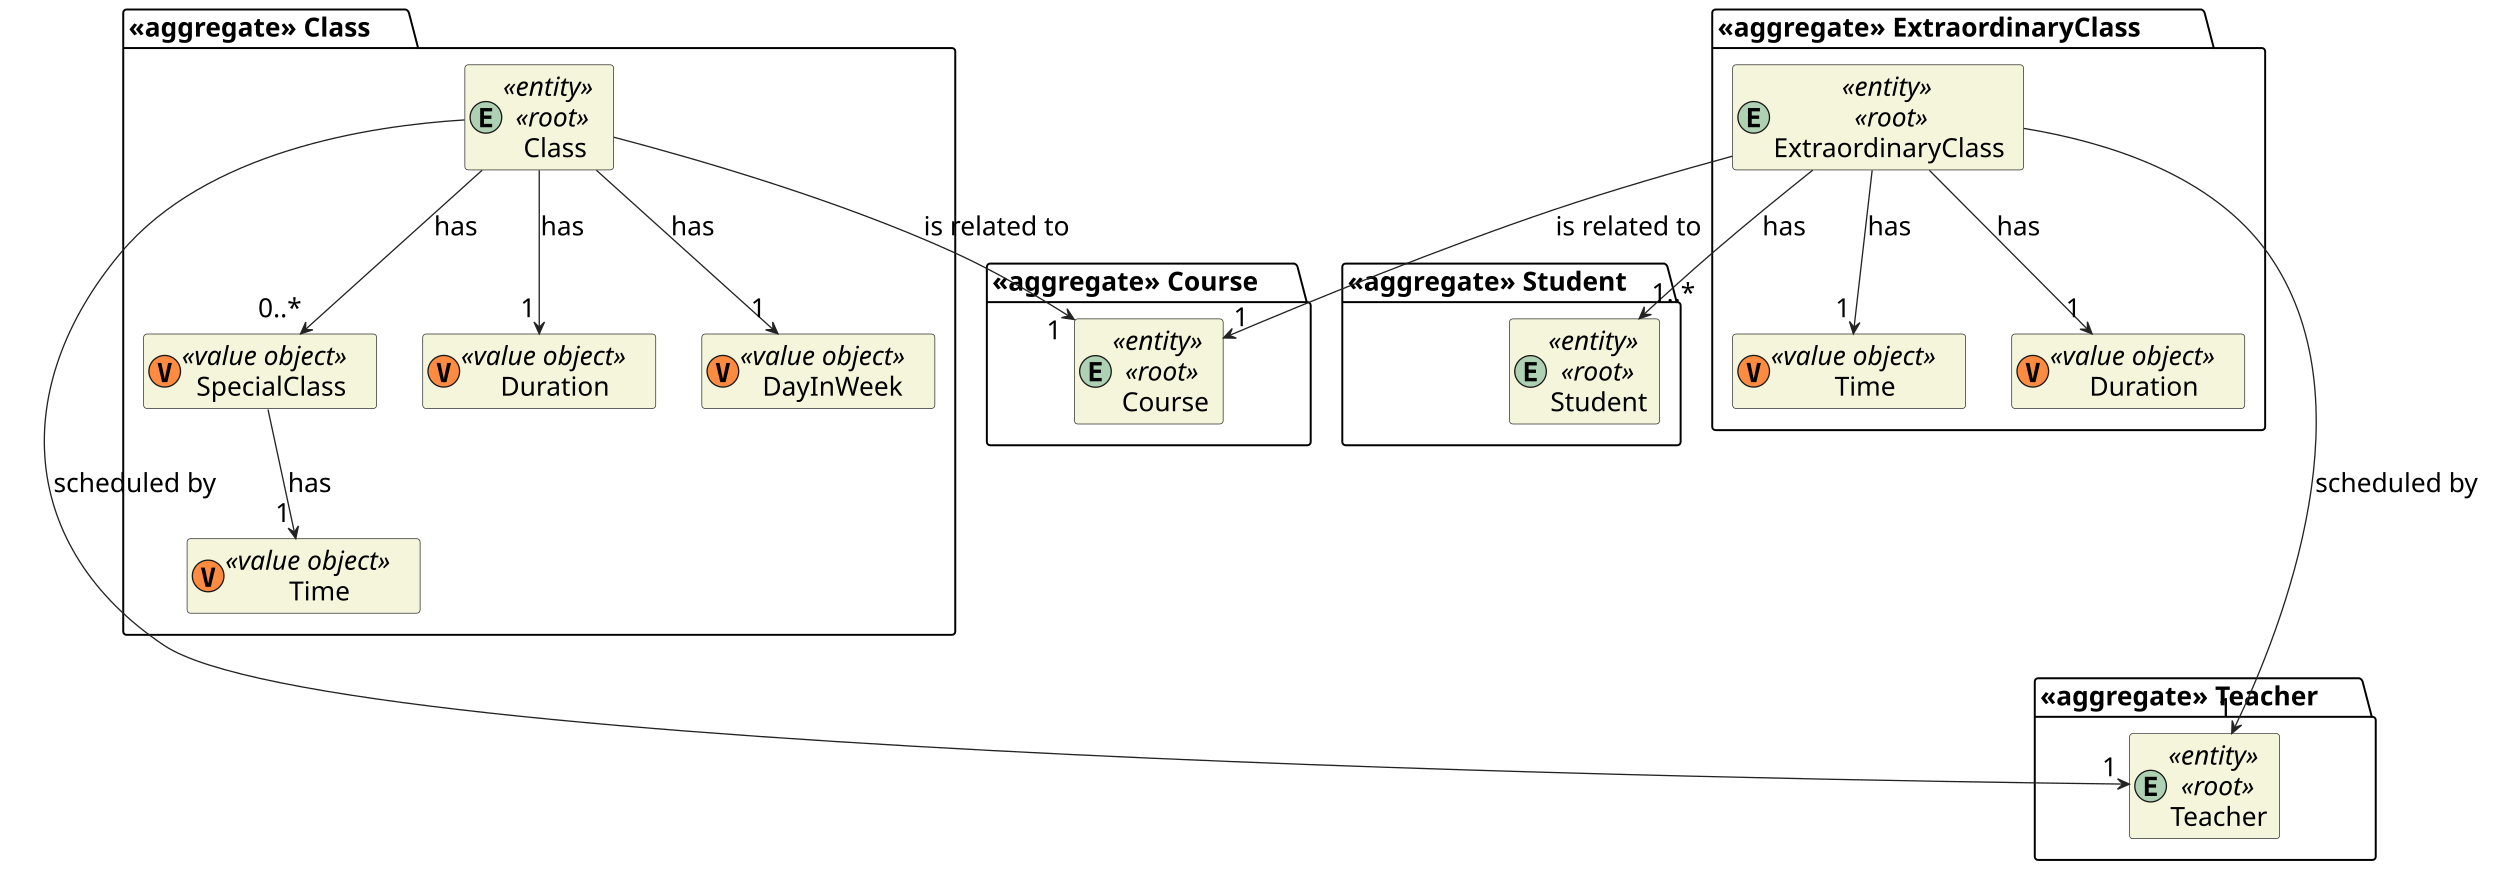
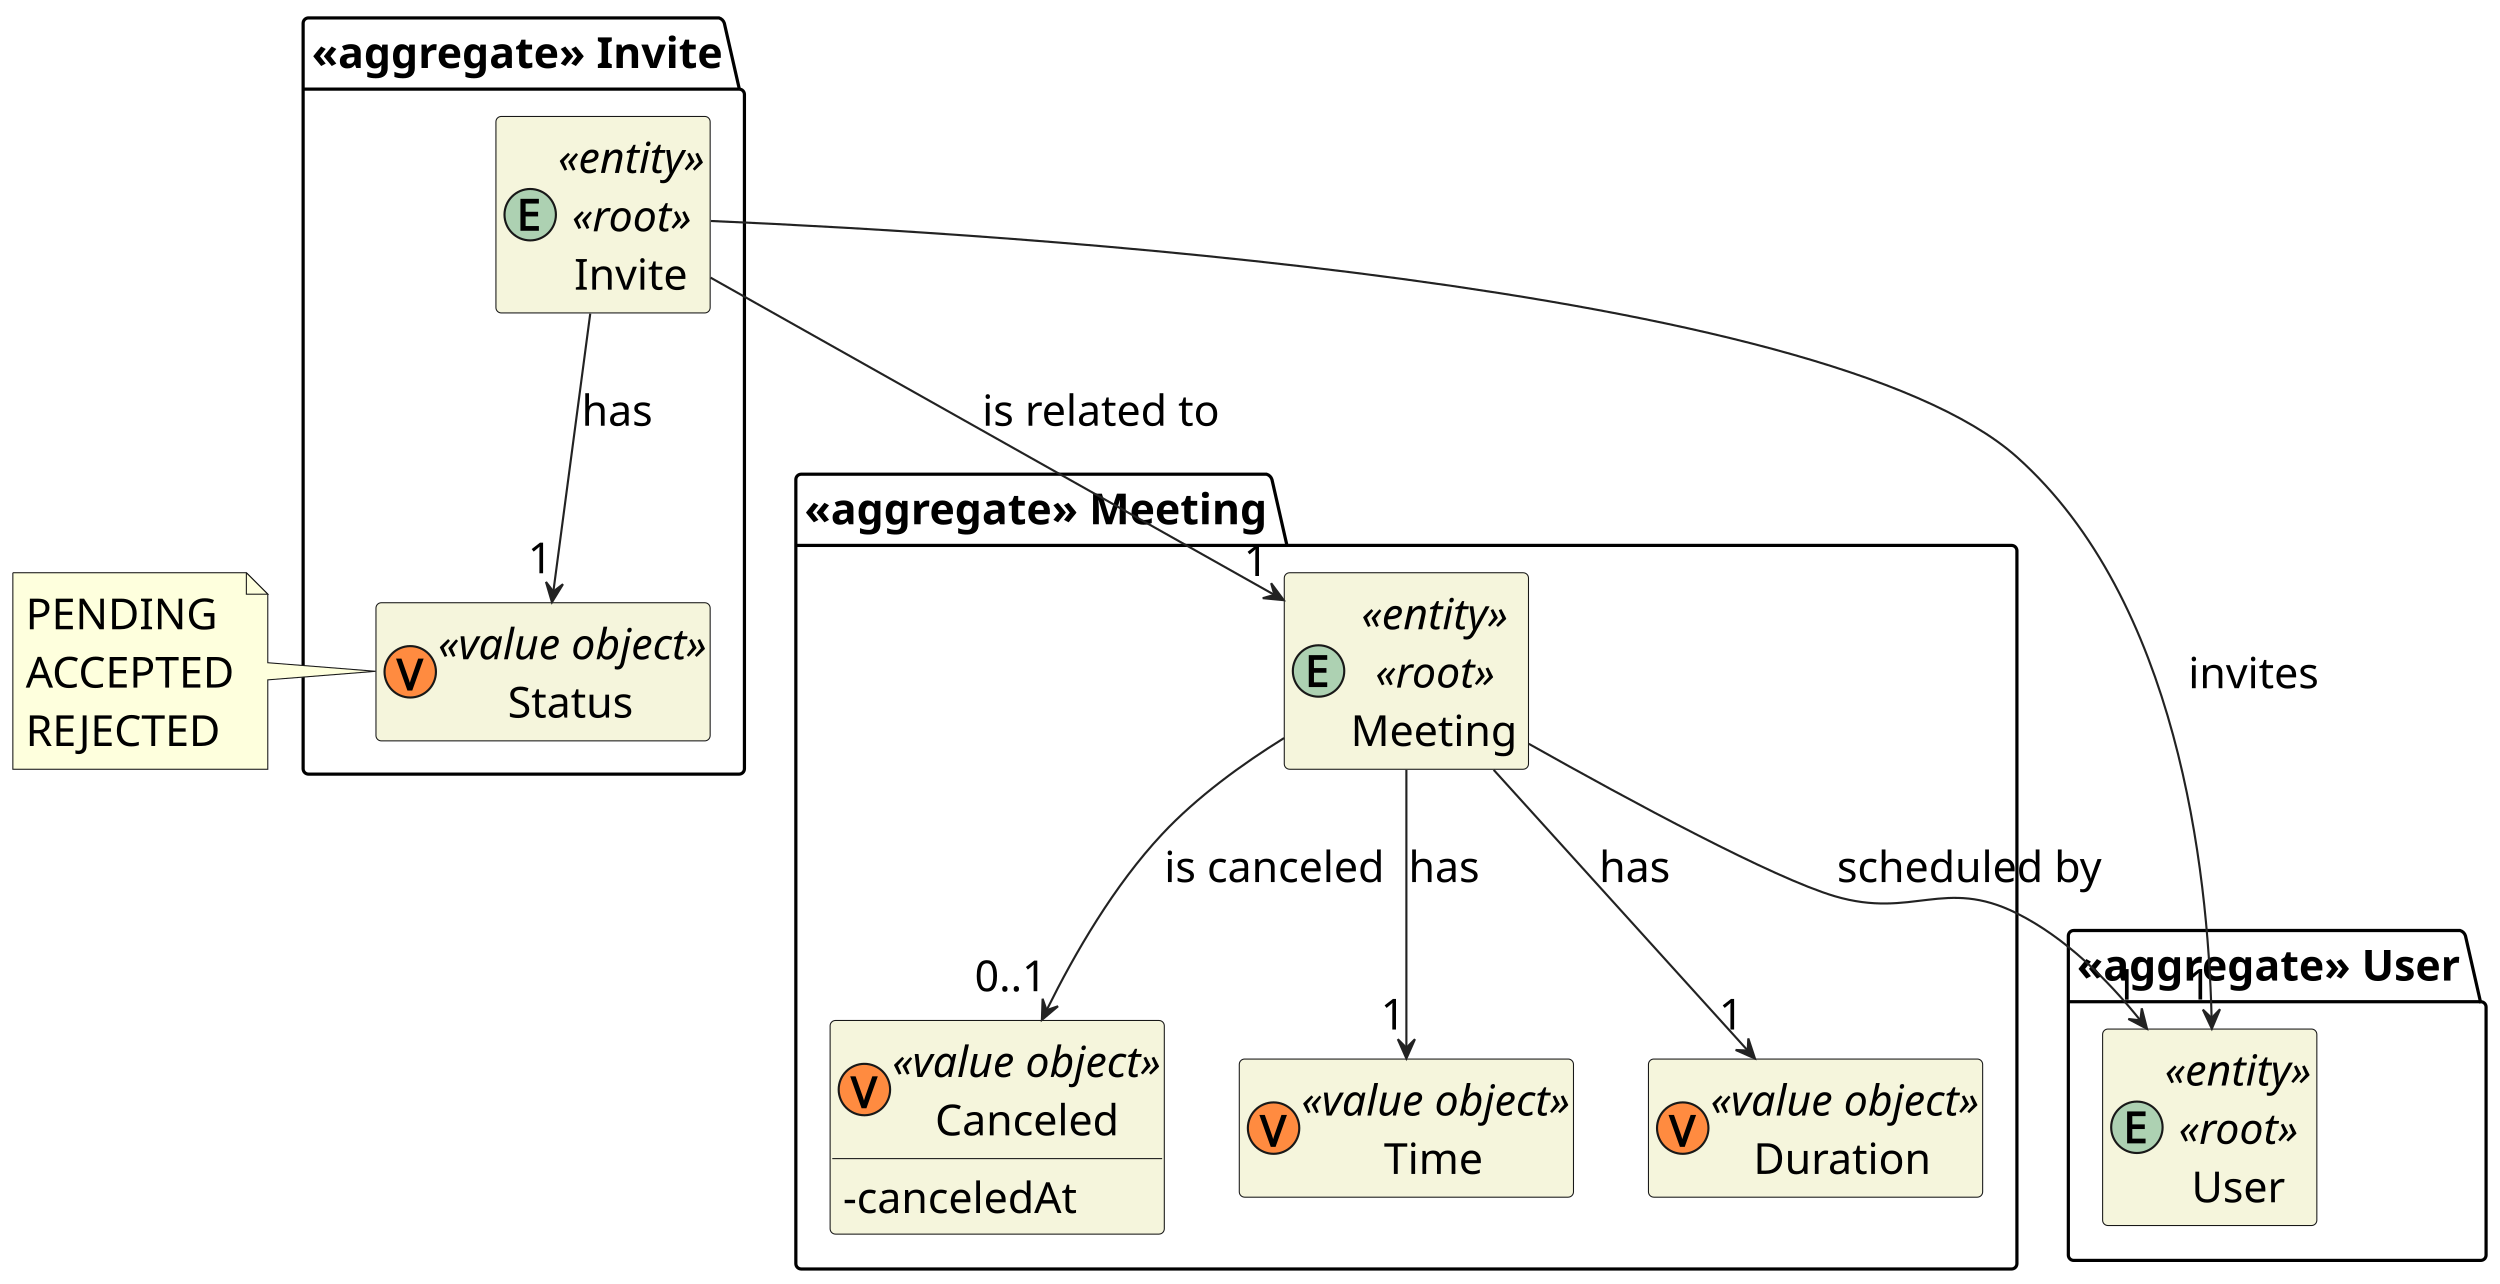
- <svg xmlns="http://www.w3.org/2000/svg" contentStyleType="text/css" height="660px" preserveAspectRatio="none" style="width:1899px;height:660px;background:#FFFFFF;" version="1.1" viewBox="0 0 1899 660" width="1899px" zoomAndPan="magnify">
+ <svg xmlns="http://www.w3.org/2000/svg" contentStyleType="text/css" height="599px" preserveAspectRatio="none" style="width:1167px;height:599px;background:#FFFFFF;" version="1.1" viewBox="0 0 1167 599" width="1167px" zoomAndPan="magnify">
  <defs />
  <g>
-     <g id="cluster_&lt;&lt;aggregate&gt;&gt; Class">
-       <path d="M96.11,7.217 L308.11,7.217 A3.75,3.75 0 0 1 310.61,9.717 L317.61,36.498 L723.11,36.498 A2.5,2.5 0 0 1 725.61,38.998 L725.61,479.717 A2.5,2.5 0 0 1 723.11,482.217 L96.11,482.217 A2.5,2.5 0 0 1 93.61,479.717 L93.61,9.717 A2.5,2.5 0 0 1 96.11,7.217 " fill="none" style="stroke:#000000;stroke-width:1.5;" />
-       <line style="stroke:#000000;stroke-width:1.5;" x1="93.61" x2="317.61" y1="36.498" y2="36.498" />
-       <text fill="#000000" font-family="sans-serif" font-size="20" font-weight="bold" lengthAdjust="spacing" textLength="211" x="97.61" y="27.781">«aggregate» Class</text>
+     <g id="cluster_&lt;&lt;aggregate&gt;&gt; Meeting">
+       <path d="M374,221.36 L591.25,221.36 A3.75,3.75 0 0 1 593.75,223.86 L600.75,254.6 L939,254.6 A2.5,2.5 0 0 1 941.5,257.1 L941.5,589.86 A2.5,2.5 0 0 1 939,592.36 L374,592.36 A2.5,2.5 0 0 1 371.5,589.86 L371.5,223.86 A2.5,2.5 0 0 1 374,221.36 " fill="none" style="stroke:#000000;stroke-width:1.5;" />
+       <line style="stroke:#000000;stroke-width:1.5;" x1="371.5" x2="600.75" y1="254.6" y2="254.6" />
+       <text fill="#000000" font-family="sans-serif" font-size="20" font-weight="bold" lengthAdjust="spacing" textLength="216.25" x="375.5" y="244.74">«aggregate» Meeting</text>
    </g>
-     <g id="cluster_&lt;&lt;aggregate&gt;&gt; ExtraordinaryClass">
-       <path d="M1303.11,7.217 L1672.11,7.217 A3.75,3.75 0 0 1 1674.61,9.717 L1681.61,36.498 L1718.11,36.498 A2.5,2.5 0 0 1 1720.61,38.998 L1720.61,324.217 A2.5,2.5 0 0 1 1718.11,326.717 L1303.11,326.717 A2.5,2.5 0 0 1 1300.61,324.217 L1300.61,9.717 A2.5,2.5 0 0 1 1303.11,7.217 " fill="none" style="stroke:#000000;stroke-width:1.5;" />
-       <line style="stroke:#000000;stroke-width:1.5;" x1="1300.61" x2="1681.61" y1="36.498" y2="36.498" />
-       <text fill="#000000" font-family="sans-serif" font-size="20" font-weight="bold" lengthAdjust="spacing" textLength="368" x="1304.61" y="27.781">«aggregate» ExtraordinaryClass</text>
+     <g id="cluster_&lt;&lt;aggregate&gt;&gt; Invite">
+       <path d="M144,8.36 L335.625,8.36 A3.75,3.75 0 0 1 338.125,10.86 L345.125,41.6 L345,41.6 A2.5,2.5 0 0 1 347.5,44.1 L347.5,358.86 A2.5,2.5 0 0 1 345,361.36 L144,361.36 A2.5,2.5 0 0 1 141.5,358.86 L141.5,10.86 A2.5,2.5 0 0 1 144,8.36 " fill="none" style="stroke:#000000;stroke-width:1.5;" />
+       <line style="stroke:#000000;stroke-width:1.5;" x1="141.5" x2="345.125" y1="41.6" y2="41.6" />
+       <text fill="#000000" font-family="sans-serif" font-size="20" font-weight="bold" lengthAdjust="spacing" textLength="190.625" x="145.5" y="31.74">«aggregate» Invite</text>
    </g>
-     <g id="cluster_&lt;&lt;aggregate&gt;&gt; Course">
-       <path d="M752.11,200.217 L983.11,200.217 A3.75,3.75 0 0 1 985.61,202.717 L992.61,229.498 L993.11,229.498 A2.5,2.5 0 0 1 995.61,231.998 L995.61,335.717 A2.5,2.5 0 0 1 993.11,338.217 L752.11,338.217 A2.5,2.5 0 0 1 749.61,335.717 L749.61,202.717 A2.5,2.5 0 0 1 752.11,200.217 " fill="none" style="stroke:#000000;stroke-width:1.5;" />
-       <line style="stroke:#000000;stroke-width:1.5;" x1="749.61" x2="992.61" y1="229.498" y2="229.498" />
-       <text fill="#000000" font-family="sans-serif" font-size="20" font-weight="bold" lengthAdjust="spacing" textLength="230" x="753.61" y="220.781">«aggregate» Course</text>
+     <g id="cluster_&lt;&lt;aggregate&gt;&gt; User">
+       <path d="M968,434.36 L1148.375,434.36 A3.75,3.75 0 0 1 1150.875,436.86 L1157.875,467.6 L1158,467.6 A2.5,2.5 0 0 1 1160.5,470.1 L1160.5,585.86 A2.5,2.5 0 0 1 1158,588.36 L968,588.36 A2.5,2.5 0 0 1 965.5,585.86 L965.5,436.86 A2.5,2.5 0 0 1 968,434.36 " fill="none" style="stroke:#000000;stroke-width:1.5;" />
+       <line style="stroke:#000000;stroke-width:1.5;" x1="965.5" x2="1157.875" y1="467.6" y2="467.6" />
+       <text fill="#000000" font-family="sans-serif" font-size="20" font-weight="bold" lengthAdjust="spacing" textLength="179.375" x="969.5" y="457.74">«aggregate» User</text>
    </g>
-     <g id="cluster_&lt;&lt;aggregate&gt;&gt; Teacher">
-       <path d="M1548.11,515.217 L1792.11,515.217 A3.75,3.75 0 0 1 1794.61,517.717 L1801.61,544.498 L1802.11,544.498 A2.5,2.5 0 0 1 1804.61,546.998 L1804.61,650.717 A2.5,2.5 0 0 1 1802.11,653.217 L1548.11,653.217 A2.5,2.5 0 0 1 1545.61,650.717 L1545.61,517.717 A2.5,2.5 0 0 1 1548.11,515.217 " fill="none" style="stroke:#000000;stroke-width:1.5;" />
-       <line style="stroke:#000000;stroke-width:1.5;" x1="1545.61" x2="1801.61" y1="544.498" y2="544.498" />
-       <text fill="#000000" font-family="sans-serif" font-size="20" font-weight="bold" lengthAdjust="spacing" textLength="243" x="1549.61" y="535.781">«aggregate» Teacher</text>
+     <g id="elem_Meeting">
+       <rect codeLine="21" fill="#F5F5DC" height="91.72" id="Meeting" rx="2.5" ry="2.5" style="stroke:#181818;stroke-width:0.5;" width="114" x="599.5" y="267.36" />
+       <ellipse cx="615.5" cy="313.22" fill="#ADD1B2" rx="12" ry="12" style="stroke:#181818;stroke-width:1.0;" />
+       <path d="M619.547,320.72 L610.938,320.72 L610.938,305.814 L619.547,305.814 L619.547,308.017 L613.359,308.017 L613.359,311.861 L619.188,311.861 L619.188,314.033 L613.359,314.033 L613.359,318.517 L619.547,318.517 L619.547,320.72 Z " fill="#000000" />
+       <text fill="#000000" font-family="sans-serif" font-size="20" font-style="italic" lengthAdjust="spacing" textLength="70" x="635.5" y="293.74">«entity»</text>
+       <text fill="#000000" font-family="sans-serif" font-size="20" font-style="italic" lengthAdjust="spacing" textLength="57" x="642" y="320.98">«root»</text>
+       <text fill="#000000" font-family="sans-serif" font-size="20" lengthAdjust="spacing" textLength="80" x="630.5" y="348.22">Meeting</text>
    </g>
-     <g id="cluster_&lt;&lt;aggregate&gt;&gt; Student">
-       <path d="M1022.11,200.217 L1264.11,200.217 A3.75,3.75 0 0 1 1266.61,202.717 L1273.61,229.498 L1274.11,229.498 A2.5,2.5 0 0 1 1276.61,231.998 L1276.61,335.717 A2.5,2.5 0 0 1 1274.11,338.217 L1022.11,338.217 A2.5,2.5 0 0 1 1019.61,335.717 L1019.61,202.717 A2.5,2.5 0 0 1 1022.11,200.217 " fill="none" style="stroke:#000000;stroke-width:1.5;" />
-       <line style="stroke:#000000;stroke-width:1.5;" x1="1019.61" x2="1273.61" y1="229.498" y2="229.498" />
-       <text fill="#000000" font-family="sans-serif" font-size="20" font-weight="bold" lengthAdjust="spacing" textLength="241" x="1023.61" y="220.781">«aggregate» Student</text>
+     <g id="elem_Canceled">
+       <rect codeLine="17" fill="#F5F5DC" height="99.72" id="Canceled" rx="2.5" ry="2.5" style="stroke:#181818;stroke-width:0.5;" width="156" x="387.5" y="476.36" />
+       <ellipse cx="403.5" cy="508.6" fill="#FF8B40" rx="12" ry="12" style="stroke:#181818;stroke-width:1.0;" />
+       <path d="M409.75,502.444 L404.438,517.35 L402.188,517.35 L396.875,502.444 L399.406,502.444 L402.703,511.803 Q402.922,512.397 403.078,512.944 Q403.25,513.491 403.375,513.991 Q403.516,514.475 403.312,514.522 Q403.094,514.491 403.234,513.975 Q403.375,513.459 403.547,512.928 Q403.719,512.381 403.922,511.772 L407.188,502.444 L409.75,502.444 Z " fill="#000000" />
+       <text fill="#000000" font-family="sans-serif" font-size="20" font-style="italic" lengthAdjust="spacing" textLength="126" x="416.5" y="502.74">«value object»</text>
+       <text fill="#000000" font-family="sans-serif" font-size="20" lengthAdjust="spacing" textLength="86" x="436.5" y="529.98">Canceled</text>
+       <line style="stroke:#181818;stroke-width:0.5;" x1="388.5" x2="542.5" y1="540.84" y2="540.84" />
+       <text fill="#000000" font-family="sans-serif" font-size="20" lengthAdjust="spacing" textLength="111" x="393.5" y="566.22">-canceledAt</text>
    </g>
-     <g id="elem_Class">
-       <rect codeLine="23" fill="#F5F5DC" height="79.844" id="Class" rx="2.5" ry="2.5" style="stroke:#181818;stroke-width:0.5;" width="113" x="353.11" y="49.217" />
-       <ellipse cx="369.11" cy="89.139" fill="#ADD1B2" rx="12" ry="12" style="stroke:#181818;stroke-width:1.0;" />
-       <path d="M373.829,96.639 L364.751,96.639 L364.751,82.061 L373.829,82.061 L373.829,84.592 L367.626,84.592 L367.626,87.748 L373.251,87.748 L373.251,90.279 L367.626,90.279 L367.626,94.092 L373.829,94.092 L373.829,96.639 Z " fill="#000000" />
-       <text fill="#000000" font-family="sans-serif" font-size="20" font-style="italic" lengthAdjust="spacing" textLength="83" x="382.11" y="72.781">«entity»</text>
-       <text fill="#000000" font-family="sans-serif" font-size="20" font-style="italic" lengthAdjust="spacing" textLength="64" x="391.61" y="96.062">«root»</text>
-       <text fill="#000000" font-family="sans-serif" font-size="20" lengthAdjust="spacing" textLength="52" x="397.61" y="119.344">Class</text>
-     </g>
-     <g id="elem_SpecialClass">
-       <rect codeLine="18" fill="#F5F5DC" height="56.562" id="SpecialClass" rx="2.5" ry="2.5" style="stroke:#181818;stroke-width:0.5;" width="177" x="109.11" y="253.717" />
-       <ellipse cx="125.11" cy="281.998" fill="#FF8B40" rx="12" ry="12" style="stroke:#181818;stroke-width:1.0;" />
-       <path d="M125.126,287.842 L127.688,275.67 L130.594,275.67 L127.126,290.248 L123.141,290.248 L119.672,275.67 L122.563,275.67 L125.126,287.842 Z " fill="#000000" />
-       <text fill="#000000" font-family="sans-serif" font-size="20" font-style="italic" lengthAdjust="spacing" textLength="147" x="138.11" y="277.281">«value object»</text>
-       <text fill="#000000" font-family="sans-serif" font-size="20" lengthAdjust="spacing" textLength="125" x="149.11" y="300.562">SpecialClass</text>
+     <g id="elem_Time">
+       <rect codeLine="13" fill="#F5F5DC" height="64.48" id="Time" rx="2.5" ry="2.5" style="stroke:#181818;stroke-width:0.5;" width="156" x="578.5" y="494.36" />
+       <ellipse cx="594.5" cy="526.6" fill="#FF8B40" rx="12" ry="12" style="stroke:#181818;stroke-width:1.0;" />
+       <path d="M600.75,520.444 L595.438,535.35 L593.188,535.35 L587.875,520.444 L590.406,520.444 L593.703,529.803 Q593.922,530.397 594.078,530.944 Q594.25,531.491 594.375,531.991 Q594.516,532.475 594.312,532.522 Q594.094,532.491 594.234,531.975 Q594.375,531.459 594.547,530.928 Q594.719,530.381 594.922,529.772 L598.188,520.444 L600.75,520.444 Z " fill="#000000" />
+       <text fill="#000000" font-family="sans-serif" font-size="20" font-style="italic" lengthAdjust="spacing" textLength="126" x="607.5" y="520.74">«value object»</text>
+       <text fill="#000000" font-family="sans-serif" font-size="20" lengthAdjust="spacing" textLength="49" x="646" y="547.98">Time</text>
    </g>
    <g id="elem_Duration">
-       <rect codeLine="20" fill="#F5F5DC" height="56.562" id="Duration" rx="2.5" ry="2.5" style="stroke:#181818;stroke-width:0.5;" width="177" x="321.11" y="253.717" />
-       <ellipse cx="337.11" cy="281.998" fill="#FF8B40" rx="12" ry="12" style="stroke:#181818;stroke-width:1.0;" />
-       <path d="M337.126,287.842 L339.688,275.67 L342.594,275.67 L339.126,290.248 L335.141,290.248 L331.673,275.67 L334.563,275.67 L337.126,287.842 Z " fill="#000000" />
-       <text fill="#000000" font-family="sans-serif" font-size="20" font-style="italic" lengthAdjust="spacing" textLength="147" x="350.11" y="277.281">«value object»</text>
-       <text fill="#000000" font-family="sans-serif" font-size="20" lengthAdjust="spacing" textLength="87" x="380.11" y="300.562">Duration</text>
+       <rect codeLine="14" fill="#F5F5DC" height="64.48" id="Duration" rx="2.5" ry="2.5" style="stroke:#181818;stroke-width:0.5;" width="156" x="769.5" y="494.36" />
+       <ellipse cx="785.5" cy="526.6" fill="#FF8B40" rx="12" ry="12" style="stroke:#181818;stroke-width:1.0;" />
+       <path d="M791.75,520.444 L786.438,535.35 L784.188,535.35 L778.875,520.444 L781.406,520.444 L784.703,529.803 Q784.922,530.397 785.078,530.944 Q785.25,531.491 785.375,531.991 Q785.516,532.475 785.312,532.522 Q785.094,532.491 785.234,531.975 Q785.375,531.459 785.547,530.928 Q785.719,530.381 785.922,529.772 L789.188,520.444 L791.75,520.444 Z " fill="#000000" />
+       <text fill="#000000" font-family="sans-serif" font-size="20" font-style="italic" lengthAdjust="spacing" textLength="126" x="798.5" y="520.74">«value object»</text>
+       <text fill="#000000" font-family="sans-serif" font-size="20" lengthAdjust="spacing" textLength="86" x="818.5" y="547.98">Duration</text>
    </g>
-     <g id="elem_DayInWeek">
-       <rect codeLine="21" fill="#F5F5DC" height="56.562" id="DayInWeek" rx="2.5" ry="2.5" style="stroke:#181818;stroke-width:0.5;" width="177" x="533.11" y="253.717" />
-       <ellipse cx="549.11" cy="281.998" fill="#FF8B40" rx="12" ry="12" style="stroke:#181818;stroke-width:1.0;" />
-       <path d="M549.126,287.842 L551.688,275.67 L554.594,275.67 L551.126,290.248 L547.141,290.248 L543.673,275.67 L546.563,275.67 L549.126,287.842 Z " fill="#000000" />
-       <text fill="#000000" font-family="sans-serif" font-size="20" font-style="italic" lengthAdjust="spacing" textLength="147" x="562.11" y="277.281">«value object»</text>
-       <text fill="#000000" font-family="sans-serif" font-size="20" lengthAdjust="spacing" textLength="113" x="579.11" y="300.562">DayInWeek</text>
+     <g id="elem_Invite">
+       <rect codeLine="39" fill="#F5F5DC" height="91.72" id="Invite" rx="2.5" ry="2.5" style="stroke:#181818;stroke-width:0.5;" width="100" x="231.5" y="54.36" />
+       <ellipse cx="247.5" cy="100.22" fill="#ADD1B2" rx="12" ry="12" style="stroke:#181818;stroke-width:1.0;" />
+       <path d="M251.547,107.72 L242.938,107.72 L242.938,92.814 L251.547,92.814 L251.547,95.017 L245.359,95.017 L245.359,98.861 L251.188,98.861 L251.188,101.032 L245.359,101.032 L245.359,105.517 L251.547,105.517 L251.547,107.72 Z " fill="#000000" />
+       <text fill="#000000" font-family="sans-serif" font-size="20" font-style="italic" lengthAdjust="spacing" textLength="70" x="260.5" y="80.74">«entity»</text>
+       <text fill="#000000" font-family="sans-serif" font-size="20" font-style="italic" lengthAdjust="spacing" textLength="57" x="267" y="107.98">«root»</text>
+       <text fill="#000000" font-family="sans-serif" font-size="20" lengthAdjust="spacing" textLength="55" x="268" y="135.22">Invite</text>
    </g>
-     <g id="elem_Time">
-       <rect codeLine="19" fill="#F5F5DC" height="56.562" id="Time" rx="2.5" ry="2.5" style="stroke:#181818;stroke-width:0.5;" width="177" x="142.11" y="409.217" />
-       <ellipse cx="158.11" cy="437.498" fill="#FF8B40" rx="12" ry="12" style="stroke:#181818;stroke-width:1.0;" />
-       <path d="M158.126,443.342 L160.688,431.17 L163.594,431.17 L160.126,445.748 L156.141,445.748 L152.673,431.17 L155.563,431.17 L158.126,443.342 Z " fill="#000000" />
-       <text fill="#000000" font-family="sans-serif" font-size="20" font-style="italic" lengthAdjust="spacing" textLength="147" x="171.11" y="432.781">«value object»</text>
-       <text fill="#000000" font-family="sans-serif" font-size="20" lengthAdjust="spacing" textLength="50" x="219.61" y="456.062">Time</text>
+     <g id="elem_Status">
+       <rect codeLine="31" fill="#F5F5DC" height="64.48" id="Status" rx="2.5" ry="2.5" style="stroke:#181818;stroke-width:0.5;" width="156" x="175.5" y="281.36" />
+       <ellipse cx="191.5" cy="313.6" fill="#FF8B40" rx="12" ry="12" style="stroke:#181818;stroke-width:1.0;" />
+       <path d="M197.75,307.444 L192.438,322.35 L190.188,322.35 L184.875,307.444 L187.406,307.444 L190.703,316.803 Q190.922,317.397 191.078,317.944 Q191.25,318.491 191.375,318.991 Q191.516,319.475 191.312,319.522 Q191.094,319.491 191.234,318.975 Q191.375,318.459 191.547,317.928 Q191.719,317.381 191.922,316.772 L195.188,307.444 L197.75,307.444 Z " fill="#000000" />
+       <text fill="#000000" font-family="sans-serif" font-size="20" font-style="italic" lengthAdjust="spacing" textLength="126" x="204.5" y="307.74">«value object»</text>
+       <text fill="#000000" font-family="sans-serif" font-size="20" lengthAdjust="spacing" textLength="61" x="237" y="334.98">Status</text>
    </g>
-     <g id="elem_ExtraordinaryClass">
-       <rect codeLine="36" fill="#F5F5DC" height="79.844" id="ExtraordinaryClass" rx="2.5" ry="2.5" style="stroke:#181818;stroke-width:0.5;" width="221" x="1316.11" y="49.217" />
-       <ellipse cx="1332.11" cy="89.139" fill="#ADD1B2" rx="12" ry="12" style="stroke:#181818;stroke-width:1.0;" />
-       <path d="M1336.829,96.639 L1327.751,96.639 L1327.751,82.061 L1336.829,82.061 L1336.829,84.592 L1330.626,84.592 L1330.626,87.748 L1336.251,87.748 L1336.251,90.279 L1330.626,90.279 L1330.626,94.092 L1336.829,94.092 L1336.829,96.639 Z " fill="#000000" />
-       <text fill="#000000" font-family="sans-serif" font-size="20" font-style="italic" lengthAdjust="spacing" textLength="83" x="1399.11" y="72.781">«entity»</text>
-       <text fill="#000000" font-family="sans-serif" font-size="20" font-style="italic" lengthAdjust="spacing" textLength="64" x="1408.61" y="96.062">«root»</text>
-       <text fill="#000000" font-family="sans-serif" font-size="20" lengthAdjust="spacing" textLength="187" x="1347.11" y="119.344">ExtraordinaryClass</text>
+     <g id="elem_User">
+       <rect codeLine="47" fill="#F5F5DC" height="91.72" id="User" rx="2.5" ry="2.5" style="stroke:#181818;stroke-width:0.5;" width="100" x="981.5" y="480.36" />
+       <ellipse cx="997.5" cy="526.22" fill="#ADD1B2" rx="12" ry="12" style="stroke:#181818;stroke-width:1.0;" />
+       <path d="M1001.547,533.72 L992.938,533.72 L992.938,518.814 L1001.547,518.814 L1001.547,521.017 L995.359,521.017 L995.359,524.861 L1001.188,524.861 L1001.188,527.033 L995.359,527.033 L995.359,531.517 L1001.547,531.517 L1001.547,533.72 Z " fill="#000000" />
+       <text fill="#000000" font-family="sans-serif" font-size="20" font-style="italic" lengthAdjust="spacing" textLength="70" x="1010.5" y="506.74">«entity»</text>
+       <text fill="#000000" font-family="sans-serif" font-size="20" font-style="italic" lengthAdjust="spacing" textLength="57" x="1017" y="533.98">«root»</text>
+       <text fill="#000000" font-family="sans-serif" font-size="20" lengthAdjust="spacing" textLength="45" x="1023" y="561.22">User</text>
    </g>
-     <g id="elem_Time‎">
-       <rect codeLine="33" fill="#F5F5DC" height="56.562" id="Time‎" rx="2.5" ry="2.5" style="stroke:#181818;stroke-width:0.5;" width="177" x="1316.11" y="253.717" />
-       <ellipse cx="1332.11" cy="281.998" fill="#FF8B40" rx="12" ry="12" style="stroke:#181818;stroke-width:1.0;" />
-       <path d="M1332.126,287.842 L1334.688,275.67 L1337.594,275.67 L1334.126,290.248 L1330.141,290.248 L1326.672,275.67 L1329.563,275.67 L1332.126,287.842 Z " fill="#000000" />
-       <text fill="#000000" font-family="sans-serif" font-size="20" font-style="italic" lengthAdjust="spacing" textLength="147" x="1345.11" y="277.281">«value object»</text>
-       <text fill="#000000" font-family="sans-serif" font-size="20" lengthAdjust="spacing" textLength="50" x="1393.61" y="300.562">Time‎</text>
+     <g id="elem_GMN10">
+       <path d="M6,267.36 L6,359.08 A0,0 0 0 0 6,359.08 L125,359.08 A0,0 0 0 0 125,359.08 L125,317.36 L175.41,313.36 L125,309.36 L125,277.36 L115,267.36 L6,267.36 A0,0 0 0 0 6,267.36 " fill="#FEFFDD" style="stroke:#181818;stroke-width:0.5;" />
+       <path d="M115,267.36 L115,277.36 L125,277.36 L115,267.36 " fill="#FEFFDD" style="stroke:#181818;stroke-width:0.5;" />
+       <text fill="#000000" font-family="sans-serif" font-size="20" lengthAdjust="spacing" textLength="90" x="12" y="293.74">PENDING</text>
+       <text fill="#000000" font-family="sans-serif" font-size="20" lengthAdjust="spacing" textLength="98" x="12" y="320.98">ACCEPTED</text>
+       <text fill="#000000" font-family="sans-serif" font-size="20" lengthAdjust="spacing" textLength="90" x="12" y="348.22">REJECTED</text>
    </g>
-     <g id="elem_Duration‎">
-       <rect codeLine="34" fill="#F5F5DC" height="56.562" id="Duration‎" rx="2.5" ry="2.5" style="stroke:#181818;stroke-width:0.5;" width="177" x="1528.11" y="253.717" />
-       <ellipse cx="1544.11" cy="281.998" fill="#FF8B40" rx="12" ry="12" style="stroke:#181818;stroke-width:1.0;" />
-       <path d="M1544.126,287.842 L1546.688,275.67 L1549.594,275.67 L1546.126,290.248 L1542.141,290.248 L1538.672,275.67 L1541.563,275.67 L1544.126,287.842 Z " fill="#000000" />
-       <text fill="#000000" font-family="sans-serif" font-size="20" font-style="italic" lengthAdjust="spacing" textLength="147" x="1557.11" y="277.281">«value object»</text>
-       <text fill="#000000" font-family="sans-serif" font-size="20" lengthAdjust="spacing" textLength="87" x="1587.11" y="300.562">Duration‎</text>
+     <g id="link_Invite_User">
+       <path codeLine="51" d="M331.9,103.16 C470.17,109.12 851.14,132.65 941.5,213.36 C1016.39,280.25 1030.64,405.09 1032.37,474.86 " fill="none" id="Invite-to-User" style="stroke:#222222;stroke-width:1.0;" />
+       <polygon fill="#222222" points="1032.48,480.2,1036.299,471.122,1032.38,475.201,1028.301,471.282,1032.48,480.2" style="stroke:#222222;stroke-width:1.0;" />
+       <text fill="#000000" font-family="sans-serif" font-size="20" lengthAdjust="spacing" textLength="64" x="1021.5" y="321.24">invites</text>
+       <text fill="#000000" font-family="sans-serif" font-size="20" lengthAdjust="spacing" textLength="11" x="1020.873" y="466.598">1</text>
    </g>
-     <g id="elem_Course">
-       <rect codeLine="43" fill="#F5F5DC" height="79.844" id="Course" rx="2.5" ry="2.5" style="stroke:#181818;stroke-width:0.5;" width="113" x="816.11" y="242.217" />
-       <ellipse cx="832.11" cy="282.139" fill="#ADD1B2" rx="12" ry="12" style="stroke:#181818;stroke-width:1.0;" />
-       <path d="M836.829,289.639 L827.751,289.639 L827.751,275.06 L836.829,275.06 L836.829,277.592 L830.626,277.592 L830.626,280.748 L836.251,280.748 L836.251,283.279 L830.626,283.279 L830.626,287.092 L836.829,287.092 L836.829,289.639 Z " fill="#000000" />
-       <text fill="#000000" font-family="sans-serif" font-size="20" font-style="italic" lengthAdjust="spacing" textLength="83" x="845.11" y="265.781">«entity»</text>
-       <text fill="#000000" font-family="sans-serif" font-size="20" font-style="italic" lengthAdjust="spacing" textLength="64" x="854.61" y="289.062">«root»</text>
-       <text fill="#000000" font-family="sans-serif" font-size="20" lengthAdjust="spacing" textLength="69" x="852.11" y="312.344">Course</text>
+     <g id="link_Invite_Meeting">
+       <path codeLine="52" d="M331.69,129.6 C399.65,167.84 520.89,236.05 594.47,277.46 " fill="none" id="Invite-to-Meeting" style="stroke:#222222;stroke-width:1.0;" />
+       <polygon fill="#222222" points="599.25,280.15,593.375,272.245,594.895,277.694,589.446,279.213,599.25,280.15" style="stroke:#222222;stroke-width:1.0;" />
+       <text fill="#000000" font-family="sans-serif" font-size="20" lengthAdjust="spacing" textLength="115" x="458.5" y="198.74">is related to</text>
+       <text fill="#000000" font-family="sans-serif" font-size="20" lengthAdjust="spacing" textLength="11" x="580.602" y="268.869">1</text>
    </g>
-     <g id="elem_Teacher">
-       <rect codeLine="50" fill="#F5F5DC" height="79.844" id="Teacher" rx="2.5" ry="2.5" style="stroke:#181818;stroke-width:0.5;" width="114" x="1617.61" y="557.217" />
-       <ellipse cx="1633.61" cy="597.139" fill="#ADD1B2" rx="12" ry="12" style="stroke:#181818;stroke-width:1.0;" />
-       <path d="M1638.329,604.639 L1629.251,604.639 L1629.251,590.061 L1638.329,590.061 L1638.329,592.592 L1632.126,592.592 L1632.126,595.748 L1637.751,595.748 L1637.751,598.279 L1632.126,598.279 L1632.126,602.092 L1638.329,602.092 L1638.329,604.639 Z " fill="#000000" />
-       <text fill="#000000" font-family="sans-serif" font-size="20" font-style="italic" lengthAdjust="spacing" textLength="83" x="1647.11" y="580.781">«entity»</text>
-       <text fill="#000000" font-family="sans-serif" font-size="20" font-style="italic" lengthAdjust="spacing" textLength="64" x="1656.61" y="604.062">«root»</text>
-       <text fill="#000000" font-family="sans-serif" font-size="20" lengthAdjust="spacing" textLength="80" x="1648.61" y="627.344">Teacher</text>
+     <g id="link_Invite_Status">
+       <path codeLine="53" d="M275.53,146.37 C270.4,185.01 263.1,240.01 258.33,275.94 " fill="none" id="Invite-to-Status" style="stroke:#222222;stroke-width:1.0;" />
+       <polygon fill="#222222" points="257.65,281.1,262.798,272.704,258.307,276.143,254.867,271.652,257.65,281.1" style="stroke:#222222;stroke-width:1.0;" />
+       <text fill="#000000" font-family="sans-serif" font-size="20" lengthAdjust="spacing" textLength="34" x="271.5" y="198.74">has</text>
+       <text fill="#000000" font-family="sans-serif" font-size="20" lengthAdjust="spacing" textLength="11" x="246.418" y="267.594">1</text>
    </g>
-     <g id="elem_Student">
-       <rect codeLine="57" fill="#F5F5DC" height="79.844" id="Student" rx="2.5" ry="2.5" style="stroke:#181818;stroke-width:0.5;" width="114" x="1146.61" y="242.217" />
-       <ellipse cx="1162.61" cy="282.139" fill="#ADD1B2" rx="12" ry="12" style="stroke:#181818;stroke-width:1.0;" />
-       <path d="M1167.329,289.639 L1158.251,289.639 L1158.251,275.06 L1167.329,275.06 L1167.329,277.592 L1161.126,277.592 L1161.126,280.748 L1166.751,280.748 L1166.751,283.279 L1161.126,283.279 L1161.126,287.092 L1167.329,287.092 L1167.329,289.639 Z " fill="#000000" />
-       <text fill="#000000" font-family="sans-serif" font-size="20" font-style="italic" lengthAdjust="spacing" textLength="83" x="1176.11" y="265.781">«entity»</text>
-       <text fill="#000000" font-family="sans-serif" font-size="20" font-style="italic" lengthAdjust="spacing" textLength="64" x="1185.61" y="289.062">«root»</text>
-       <text fill="#000000" font-family="sans-serif" font-size="20" lengthAdjust="spacing" textLength="80" x="1177.61" y="312.344">Student</text>
+     <g id="link_Meeting_User">
+       <path codeLine="55" d="M713.63,347.21 C761.95,374.4 827.78,409.89 856.5,418.36 C892.9,429.09 907.56,409.4 941.5,426.36 C964.1,437.65 983.74,457.22 998.86,476 " fill="none" id="Meeting-to-User" style="stroke:#222222;stroke-width:1.0;" />
+       <polygon fill="#222222" points="1002.22,480.24,999.785,470.697,999.123,476.315,993.505,475.653,1002.22,480.24" style="stroke:#222222;stroke-width:1.0;" />
+       <text fill="#000000" font-family="sans-serif" font-size="20" lengthAdjust="spacing" textLength="127" x="857.5" y="411.74">scheduled by</text>
+       <text fill="#000000" font-family="sans-serif" font-size="20" lengthAdjust="spacing" textLength="11" x="986.546" y="466.644">1</text>
    </g>
-     <g id="link_Class_Course">
-       <path codeLine="60" d="M466.16,104.207 C530.56,121.097 638.16,152.287 725.61,192.217 C754.98,205.627 785.79,223.607 811.58,239.897 " fill="none" id="Class-to-Course" style="stroke:#222222;stroke-width:1.0;" />
-       <polygon fill="#222222" points="816,242.707,810.547,234.505,811.779,240.026,806.258,241.258,816,242.707" style="stroke:#222222;stroke-width:1.0;" />
-       <text fill="#000000" font-family="sans-serif" font-size="20" lengthAdjust="spacing" textLength="119" x="701.61" y="178.781">is related to</text>
-       <text fill="#000000" font-family="sans-serif" font-size="20" lengthAdjust="spacing" textLength="13" x="794.914" y="257.711">1</text>
+     <g id="link_Meeting_Canceled">
+       <path codeLine="56" d="M599.42,344.51 C579.83,356.68 558.76,371.97 542.5,389.36 C520.16,413.24 501.79,444.78 488.6,471.48 " fill="none" id="Meeting-to-Canceled" style="stroke:#222222;stroke-width:1.0;" />
+       <polygon fill="#222222" points="486.36,476.06,493.89,469.712,488.545,471.562,486.694,466.217,486.36,476.06" style="stroke:#222222;stroke-width:1.0;" />
+       <text fill="#000000" font-family="sans-serif" font-size="20" lengthAdjust="spacing" textLength="104" x="543.5" y="411.74">is canceled</text>
+       <text fill="#000000" font-family="sans-serif" font-size="20" lengthAdjust="spacing" textLength="32" x="454.952" y="462.696">0..1</text>
    </g>
-     <g id="link_Class_Teacher">
-       <path codeLine="61" d="M352.89,91.097 C280.39,95.517 156.51,114.797 91.61,192.217 C6,294.337 13.84,416.137 124.61,490.217 C249.92,574.037 1338.54,592.297 1612.33,595.577 " fill="none" id="Class-to-Teacher" style="stroke:#222222;stroke-width:1.0;" />
-       <polygon fill="#222222" points="1617.47,595.637,1608.516,591.534,1612.47,595.58,1608.425,599.534,1617.47,595.637" style="stroke:#222222;stroke-width:1.0;" />
-       <text fill="#000000" font-family="sans-serif" font-size="20" lengthAdjust="spacing" textLength="133" x="40.61" y="373.781">scheduled by</text>
-       <text fill="#000000" font-family="sans-serif" font-size="20" lengthAdjust="spacing" textLength="13" x="1596.714" y="589.634">1</text>
+     <g id="link_Meeting_Time">
+       <path codeLine="58" d="M656.5,359.37 C656.5,398.01 656.5,453.01 656.5,488.94 " fill="none" id="Meeting-to-Time" style="stroke:#222222;stroke-width:1.0;" />
+       <polygon fill="#222222" points="656.5,494.1,660.5,485.1,656.5,489.1,652.5,485.1,656.5,494.1" style="stroke:#222222;stroke-width:1.0;" />
+       <text fill="#000000" font-family="sans-serif" font-size="20" lengthAdjust="spacing" textLength="34" x="657.5" y="411.74">has</text>
+       <text fill="#000000" font-family="sans-serif" font-size="20" lengthAdjust="spacing" textLength="11" x="644.555" y="480.594">1</text>
    </g>
-     <g id="link_ExtraordinaryClass_Teacher">
-       <path codeLine="63" d="M1537.24,97.527 C1602.67,108.217 1680.71,133.467 1722.61,192.217 C1800.91,302.027 1735.7,472.787 1697.5,552.487 " fill="none" id="ExtraordinaryClass-to-Teacher" style="stroke:#222222;stroke-width:1.0;" />
-       <polygon fill="#222222" points="1695.25,557.137,1702.764,550.769,1697.423,552.634,1695.559,547.293,1695.25,557.137" style="stroke:#222222;stroke-width:1.0;" />
-       <text fill="#000000" font-family="sans-serif" font-size="20" lengthAdjust="spacing" textLength="133" x="1758.61" y="373.781">scheduled by</text>
-       <text fill="#000000" font-family="sans-serif" font-size="20" lengthAdjust="spacing" textLength="13" x="1684.504" y="544.516">1</text>
-     </g>
-     <g id="link_ExtraordinaryClass_Student">
-       <path codeLine="64" d="M1376.96,129.237 C1353.52,147.957 1325.33,170.897 1300.61,192.217 C1283.53,206.937 1265.21,223.527 1249.14,238.357 " fill="none" id="ExtraordinaryClass-to-Student" style="stroke:#222222;stroke-width:1.0;" />
-       <polygon fill="#222222" points="1245.11,242.087,1254.431,238.906,1248.778,238.69,1248.995,233.037,1245.11,242.087" style="stroke:#222222;stroke-width:1.0;" />
-       <text fill="#000000" font-family="sans-serif" font-size="20" lengthAdjust="spacing" textLength="35" x="1338.61" y="178.781">has</text>
-       <text fill="#000000" font-family="sans-serif" font-size="20" lengthAdjust="spacing" textLength="35" x="1254.513" y="229.458">1..*</text>
-     </g>
-     <g id="link_ExtraordinaryClass_Course">
-       <path codeLine="65" d="M1315.95,118.627 C1273.35,130.257 1224.42,144.437 1180.61,159.217 C1093.76,188.507 995.7,228.607 934.03,254.707 " fill="none" id="ExtraordinaryClass-to-Course" style="stroke:#222222;stroke-width:1.0;" />
-       <polygon fill="#222222" points="929.28,256.717,939.128,256.874,933.881,254.759,935.996,249.513,929.28,256.717" style="stroke:#222222;stroke-width:1.0;" />
-       <text fill="#000000" font-family="sans-serif" font-size="20" lengthAdjust="spacing" textLength="119" x="1181.61" y="178.781">is related to</text>
-       <text fill="#000000" font-family="sans-serif" font-size="20" lengthAdjust="spacing" textLength="13" x="936.979" y="247.798">1</text>
-     </g>
-     <g id="link_Class_SpecialClass">
-       <path codeLine="67" d="M366.19,129.327 C326.57,165.027 268.77,217.097 232.19,250.057 " fill="none" id="Class-to-SpecialClass" style="stroke:#222222;stroke-width:1.0;" />
-       <polygon fill="#222222" points="228.28,253.587,237.645,250.539,231.996,250.242,232.294,244.593,228.28,253.587" style="stroke:#222222;stroke-width:1.0;" />
-       <text fill="#000000" font-family="sans-serif" font-size="20" lengthAdjust="spacing" textLength="35" x="329.61" y="178.781">has</text>
-       <text fill="#000000" font-family="sans-serif" font-size="20" lengthAdjust="spacing" textLength="35" x="195.996" y="240.949">0..*</text>
-     </g>
-     <g id="link_Class_DayInWeek">
-       <path codeLine="68" d="M453.02,129.327 C492.64,165.027 550.44,217.097 587.02,250.057 " fill="none" id="Class-to-DayInWeek" style="stroke:#222222;stroke-width:1.0;" />
-       <polygon fill="#222222" points="590.94,253.587,586.926,244.593,587.223,250.242,581.574,250.539,590.94,253.587" style="stroke:#222222;stroke-width:1.0;" />
-       <text fill="#000000" font-family="sans-serif" font-size="20" lengthAdjust="spacing" textLength="35" x="509.61" y="178.781">has</text>
-       <text fill="#000000" font-family="sans-serif" font-size="20" lengthAdjust="spacing" textLength="13" x="570.274" y="240.949">1</text>
-     </g>
-     <g id="link_Class_Duration">
-       <path codeLine="69" d="M409.61,129.327 C409.61,164.447 409.61,215.417 409.61,248.447 " fill="none" id="Class-to-Duration" style="stroke:#222222;stroke-width:1.0;" />
-       <polygon fill="#222222" points="409.61,253.587,413.61,244.587,409.61,248.587,405.61,244.587,409.61,253.587" style="stroke:#222222;stroke-width:1.0;" />
-       <text fill="#000000" font-family="sans-serif" font-size="20" lengthAdjust="spacing" textLength="35" x="410.61" y="178.781">has</text>
-       <text fill="#000000" font-family="sans-serif" font-size="20" lengthAdjust="spacing" textLength="13" x="395.269" y="240.949">1</text>
-     </g>
-     <g id="link_SpecialClass_Time">
-       <path codeLine="70" d="M203.58,311.017 C209.21,337.207 217.65,376.447 223.59,404.107 " fill="none" id="SpecialClass-to-Time" style="stroke:#222222;stroke-width:1.0;" />
-       <polygon fill="#222222" points="224.67,409.127,226.676,399.484,223.613,404.24,218.857,401.176,224.67,409.127" style="stroke:#222222;stroke-width:1.0;" />
-       <text fill="#000000" font-family="sans-serif" font-size="20" lengthAdjust="spacing" textLength="35" x="218.61" y="373.781">has</text>
-       <text fill="#000000" font-family="sans-serif" font-size="20" lengthAdjust="spacing" textLength="13" x="209.104" y="396.497">1</text>
-     </g>
-     <g id="link_ExtraordinaryClass_Time‎">
-       <path codeLine="72" d="M1422.1,129.327 C1418.06,164.447 1412.18,215.417 1408.38,248.447 " fill="none" id="ExtraordinaryClass-to-Time‎" style="stroke:#222222;stroke-width:1.0;" />
-       <polygon fill="#222222" points="1407.79,253.587,1412.792,245.102,1408.361,248.619,1404.844,244.189,1407.79,253.587" style="stroke:#222222;stroke-width:1.0;" />
-       <text fill="#000000" font-family="sans-serif" font-size="20" lengthAdjust="spacing" textLength="35" x="1418.61" y="178.781">has</text>
-       <text fill="#000000" font-family="sans-serif" font-size="20" lengthAdjust="spacing" textLength="13" x="1394.105" y="240.949">1</text>
-     </g>
-     <g id="link_ExtraordinaryClass_Duration‎">
-       <path codeLine="73" d="M1465.51,129.327 C1500.88,164.887 1552.41,216.677 1585.21,249.657 " fill="none" id="ExtraordinaryClass-to-Duration‎" style="stroke:#222222;stroke-width:1.0;" />
-       <polygon fill="#222222" points="1589.12,253.587,1585.603,244.387,1585.592,250.044,1579.935,250.033,1589.12,253.587" style="stroke:#222222;stroke-width:1.0;" />
-       <text fill="#000000" font-family="sans-serif" font-size="20" lengthAdjust="spacing" textLength="35" x="1516.61" y="178.781">has</text>
-       <text fill="#000000" font-family="sans-serif" font-size="20" lengthAdjust="spacing" textLength="13" x="1569.11" y="240.949">1</text>
+     <g id="link_Meeting_Duration">
+       <path codeLine="59" d="M697.24,359.37 C732.65,398.49 783.24,454.37 815.72,490.26 " fill="none" id="Meeting-to-Duration" style="stroke:#222222;stroke-width:1.0;" />
+       <polygon fill="#222222" points="819.2,494.1,816.115,484.747,815.84,490.397,810.19,490.123,819.2,494.1" style="stroke:#222222;stroke-width:1.0;" />
+       <text fill="#000000" font-family="sans-serif" font-size="20" lengthAdjust="spacing" textLength="34" x="746.5" y="411.74">has</text>
+       <text fill="#000000" font-family="sans-serif" font-size="20" lengthAdjust="spacing" textLength="11" x="802.391" y="480.594">1</text>
    </g>
  </g>
</svg>
